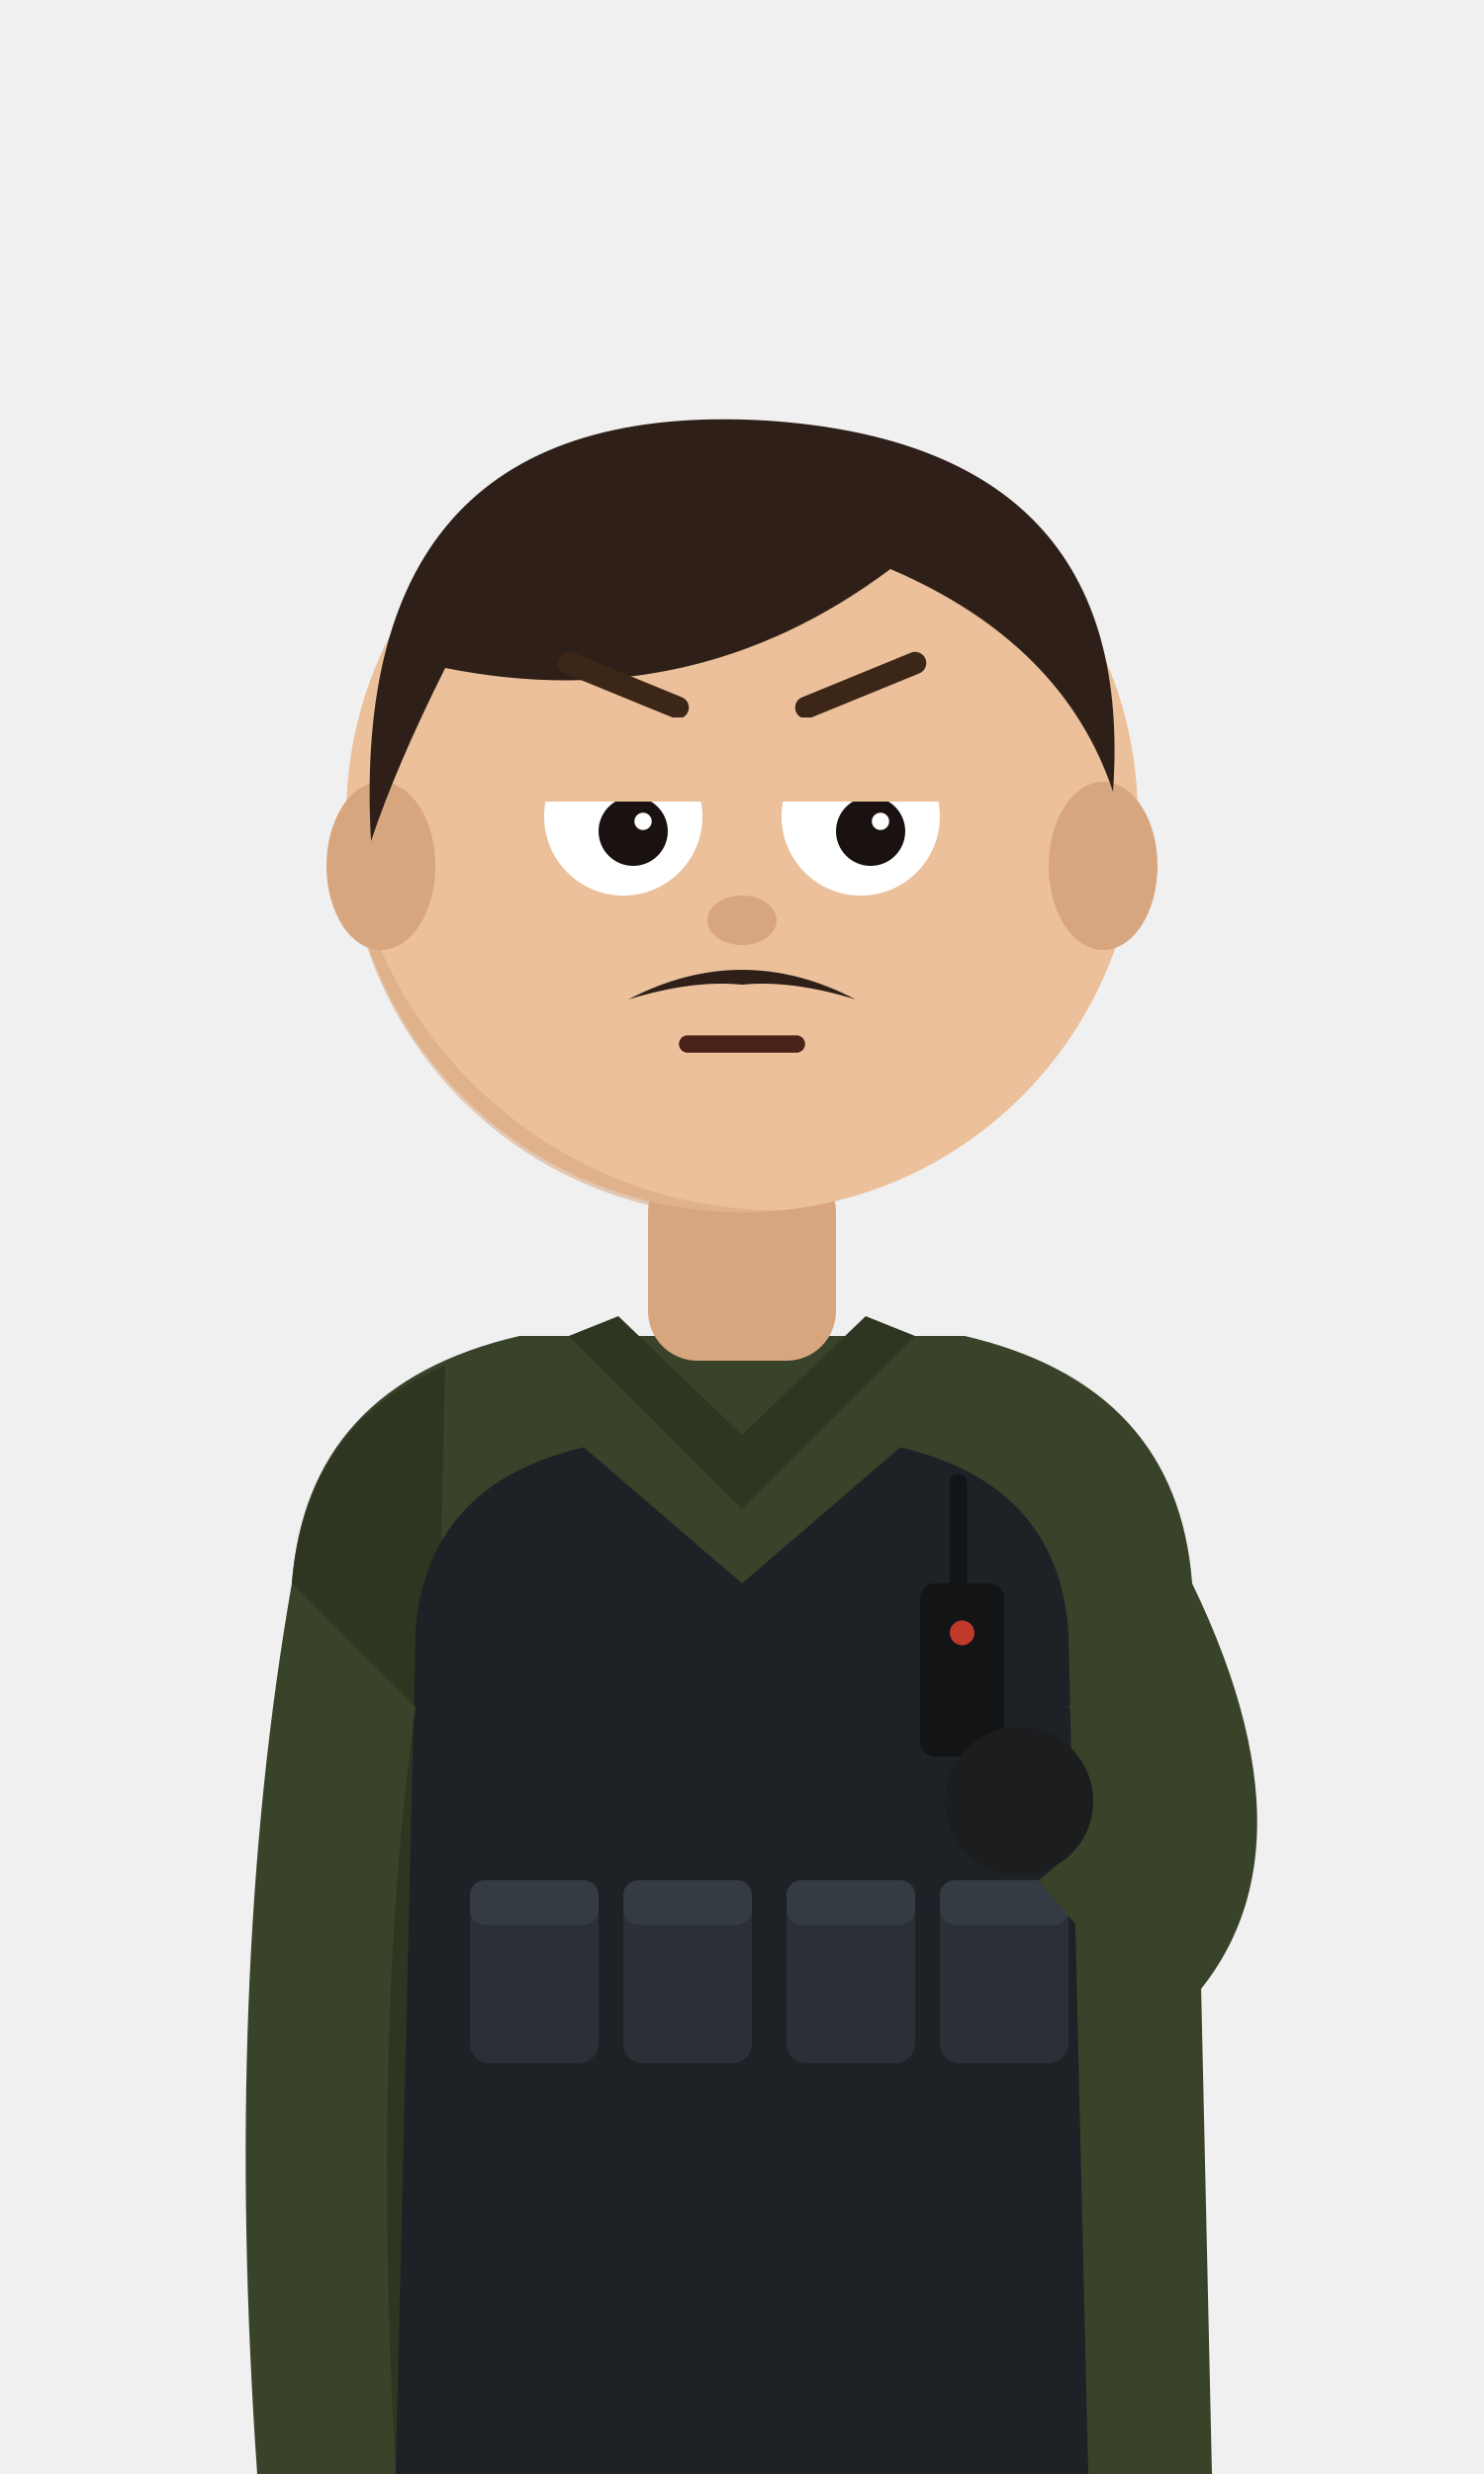
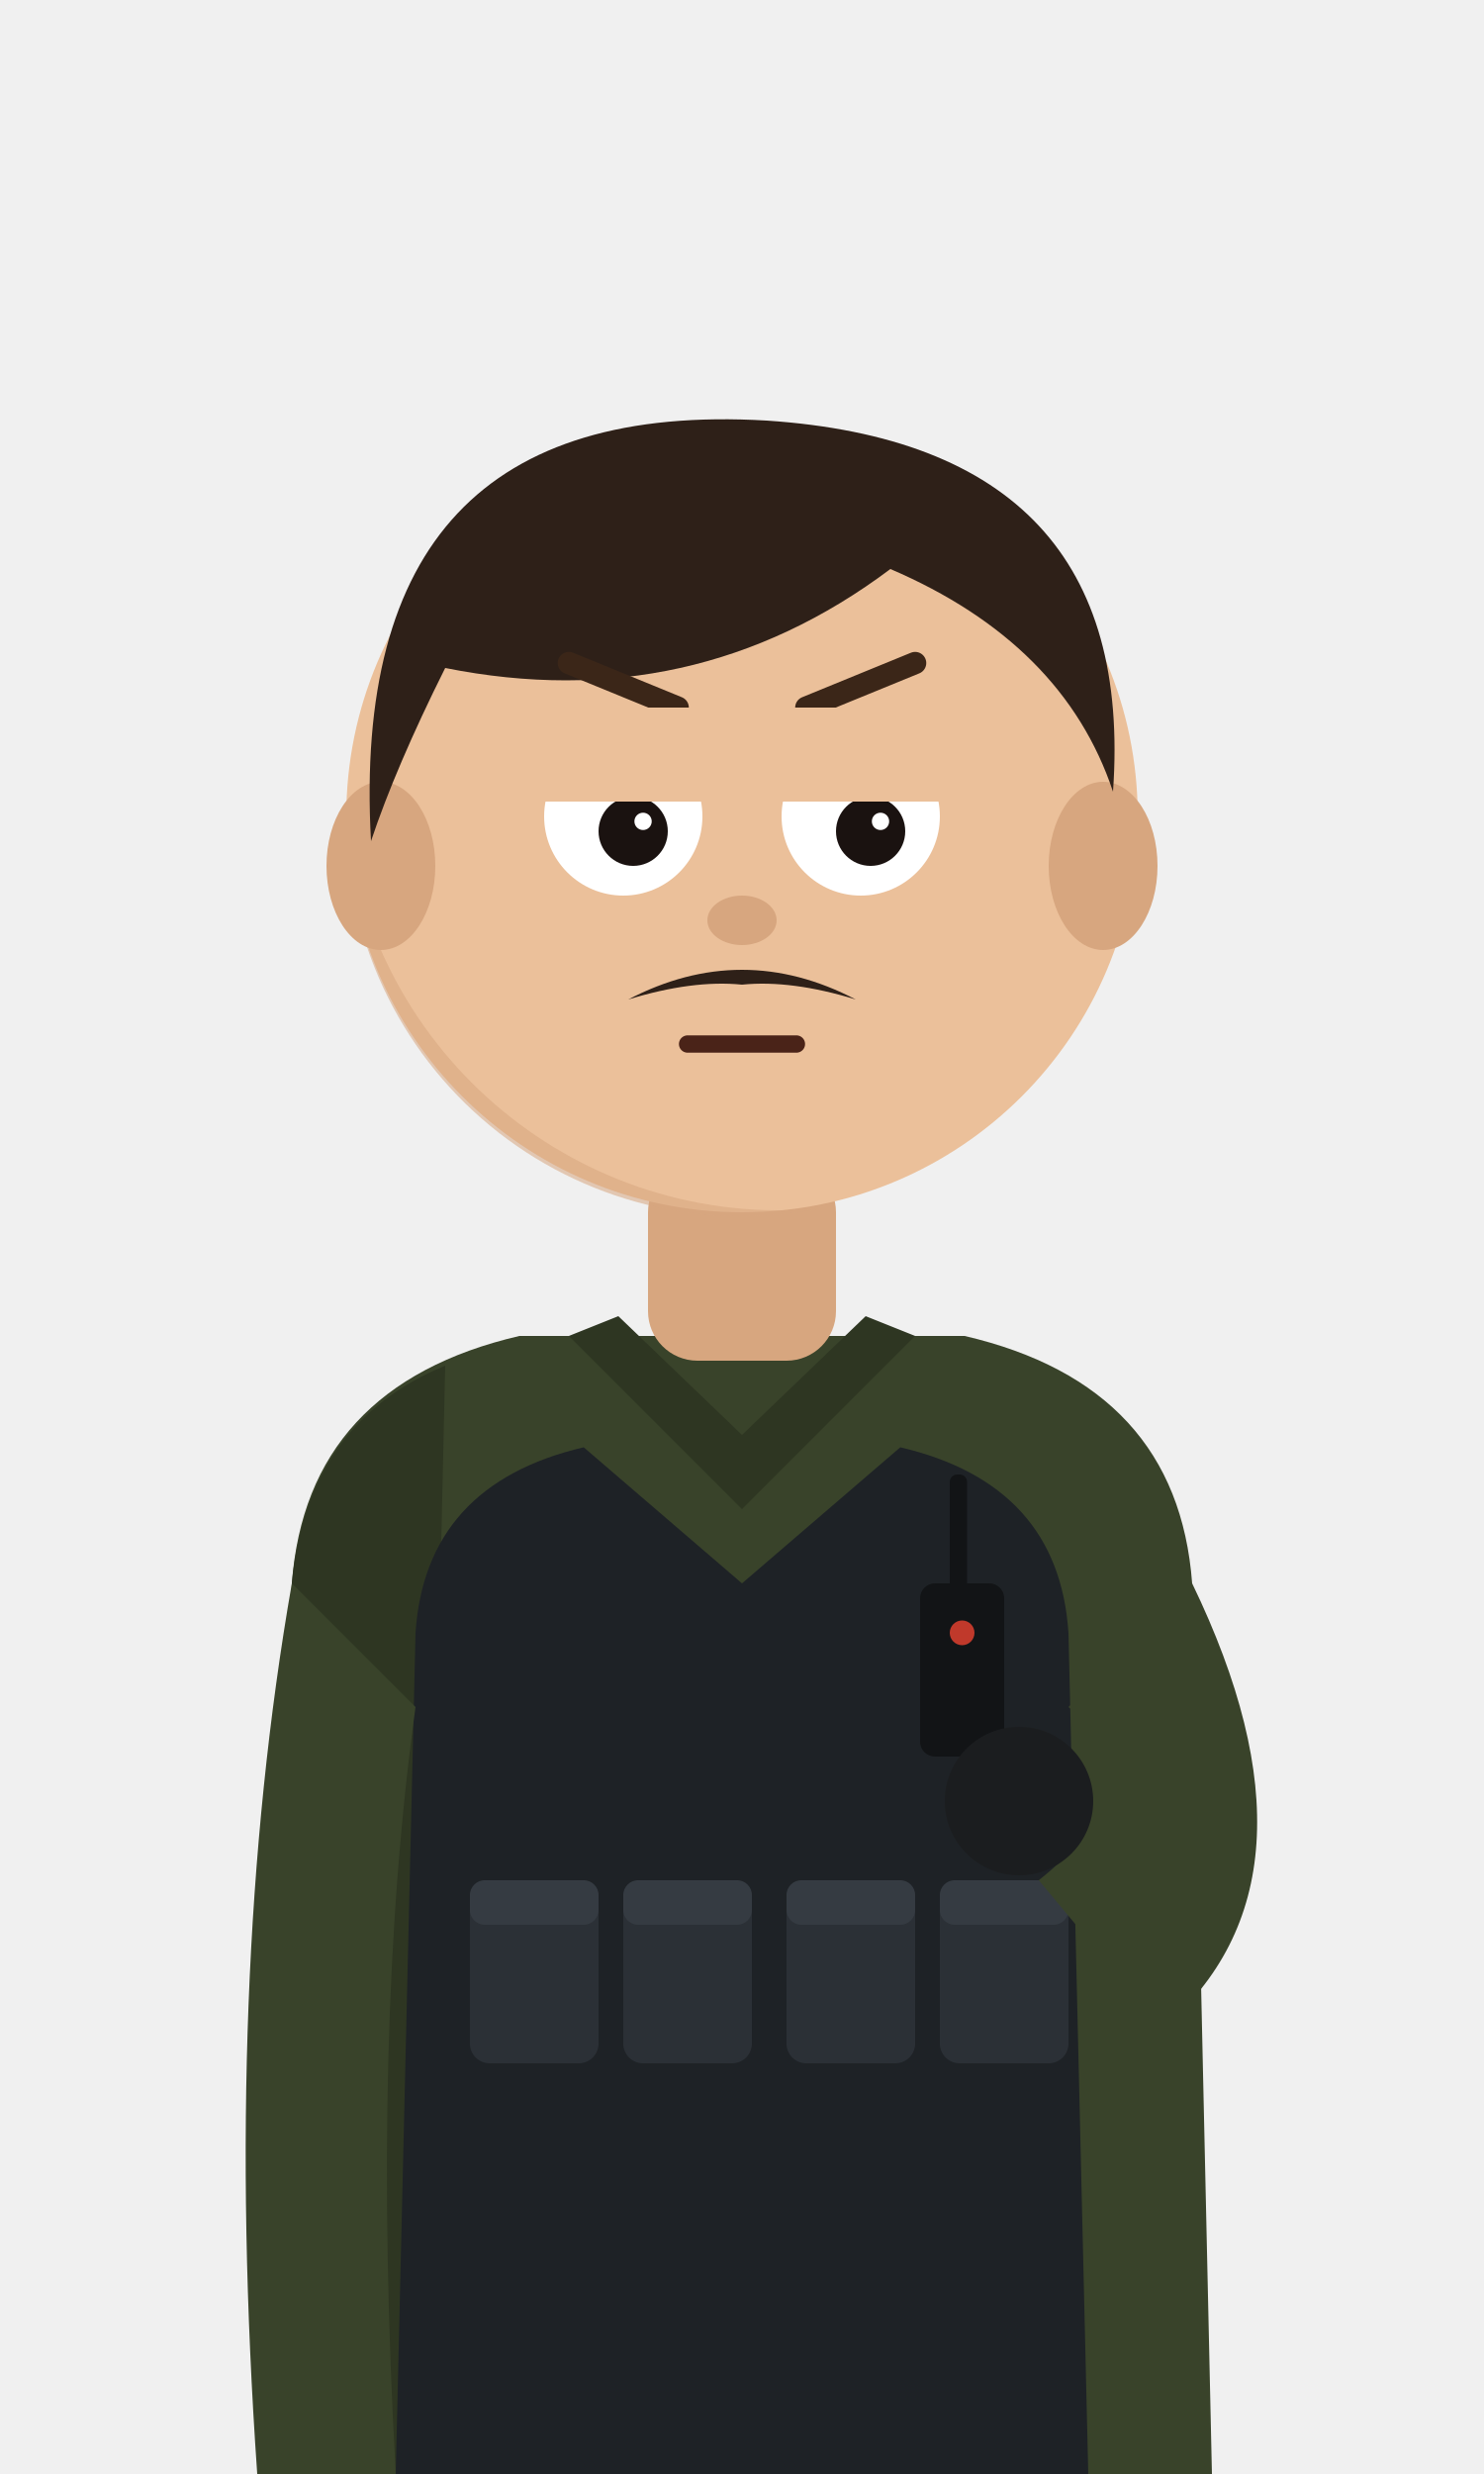
<svg xmlns="http://www.w3.org/2000/svg" viewBox="0 0 600 1000" width="600" height="1000" style="--hautfarbe:#EBC09A">
-   <path d="M110,1000 L118,640 Q124,560 210,540 L390,540 Q476,560 482,640 L490,1000 Z" fill="#39432A" />
-   <path d="M110,1000 L118,640 Q124,575 180,552 L170,1000 Z" fill="#2E3622" />
-   <path d="M230,540 L300,610 L370,540 L350,532 L300,580 L250,532 Z" fill="#2E3622" />
-   <path d="M160,1000 L168,660 Q172,600 236,585 L300,640 L364,585 Q428,600 432,660 L440,1000 Z" fill="#1E2226" />
-   <rect x="190" y="760" width="52" height="74" rx="8" fill="#2B3036" />
-   <rect x="190" y="760" width="52" height="18" rx="6" fill="#353B42" />
-   <rect x="252" y="760" width="52" height="74" rx="8" fill="#2B3036" />
-   <rect x="252" y="760" width="52" height="18" rx="6" fill="#353B42" />
-   <rect x="318" y="760" width="52" height="74" rx="8" fill="#2B3036" />
-   <rect x="318" y="760" width="52" height="18" rx="6" fill="#353B42" />
-   <rect x="380" y="760" width="52" height="74" rx="8" fill="#2B3036" />
-   <rect x="380" y="760" width="52" height="18" rx="6" fill="#353B42" />
-   <rect x="372" y="640" width="34" height="70" rx="6" fill="#121416" />
-   <rect x="384" y="596" width="7" height="48" rx="3" fill="#121416" />
-   <circle cx="389" cy="660" r="5" fill="#C0392B" />
-   <path d="M118,640 Q90,800 104,1000 L160,1000 Q150,820 168,690 Z" fill="#39432A" />
-   <path d="M482,640 Q540,760 470,820 L420,760 Q470,720 432,690 Z" fill="#39432A" />
-   <circle cx="412" cy="728" r="30" fill="#1B1D1F" />
-   <rect x="262" y="470" width="76" height="80" rx="20" fill="#D7A67F" />
-   <circle cx="300" cy="330" r="160" fill="#EBC09A" />
-   <path d="M140,330 A160,160 0 0 0 332.0,488.4 A176.0,176.0 0 0 1 140,330 Z" fill="#D7A67F" opacity="0.55" />
-   <ellipse cx="154" cy="350" rx="22" ry="34" fill="#D7A67F" />
-   <ellipse cx="446" cy="350" rx="22" ry="34" fill="#D7A67F" />
-   <path d="M150,340 Q140,160 310,170 Q460,180 450,320 Q430,260 360,230 Q280,290 180,270 Q160,310 150,340 Z" fill="#2E2018" />
-   <line x1="230" y1="268" x2="274" y2="286" stroke="#3B2618" stroke-width="9" stroke-linecap="round" />
-   <line x1="326" y1="286" x2="370" y2="268" stroke="#3B2618" stroke-width="9" stroke-linecap="round" />
-   <circle cx="252" cy="330" r="32" fill="#FFFFFF" />
-   <circle cx="256" cy="336" r="14" fill="#1A1210" />
-   <circle cx="260" cy="332" r="3.5" fill="#FFFFFF" />
-   <path d="M220,324 L284,324 L284,290 L220,290 Z" fill="#EBC09A" />
-   <circle cx="348" cy="330" r="32" fill="#FFFFFF" />
-   <circle cx="352" cy="336" r="14" fill="#1A1210" />
-   <circle cx="356" cy="332" r="3.5" fill="#FFFFFF" />
-   <path d="M316,324 L380,324 L380,290 L316,290 Z" fill="#EBC09A" />
-   <ellipse cx="300" cy="372" rx="14" ry="10" fill="#D7A67F" />
-   <path d="M254,404 Q300,380 346,404 Q320,396 300,398 Q280,396 254,404 Z" fill="#2E2018" />
-   <line x1="278" y1="422" x2="322" y2="422" stroke="#4A2318" stroke-width="7" stroke-linecap="round" />
+   <g class="rig-figur">
+     <g class="rig-koerper" data-o="300,1000">
+       <path d="M110,1000 L118,640 Q124,560 210,540 L390,540 Q476,560 482,640 L490,1000 Z" fill="#39432A" />
+       <path d="M110,1000 L118,640 Q124,575 180,552 L170,1000 Z" fill="#2E3622" />
+       <path d="M230,540 L300,610 L370,540 L350,532 L300,580 L250,532 Z" fill="#2E3622" />
+       <path d="M160,1000 L168,660 Q172,600 236,585 L300,640 L364,585 Q428,600 432,660 L440,1000 Z" fill="#1E2226" />
+       <rect x="190" y="760" width="52" height="74" rx="8" fill="#2B3036" />
+       <rect x="190" y="760" width="52" height="18" rx="6" fill="#353B42" />
+       <rect x="252" y="760" width="52" height="74" rx="8" fill="#2B3036" />
+       <rect x="252" y="760" width="52" height="18" rx="6" fill="#353B42" />
+       <rect x="318" y="760" width="52" height="74" rx="8" fill="#2B3036" />
+       <rect x="318" y="760" width="52" height="18" rx="6" fill="#353B42" />
+       <rect x="380" y="760" width="52" height="74" rx="8" fill="#2B3036" />
+       <rect x="380" y="760" width="52" height="18" rx="6" fill="#353B42" />
+       <rect x="372" y="640" width="34" height="70" rx="6" fill="#121416" />
+       <rect x="384" y="596" width="7" height="48" rx="3" fill="#121416" />
+       <circle cx="389" cy="660" r="5" fill="#C0392B" />
+     </g>
+     <g class="rig-arm-l" data-o="140,650">
+       <path d="M118,640 Q90,800 104,1000 L160,1000 Q150,820 168,690 Z" fill="#39432A" />
+     </g>
+     <g class="rig-arm-r" data-o="460,650">
+       <path d="M482,640 Q540,760 470,820 L420,760 Q470,720 432,690 Z" fill="#39432A" />
+       <circle cx="412" cy="728" r="30" fill="#1B1D1F" />
+     </g>
+     <rect x="262" y="470" width="76" height="80" rx="20" fill="#D7A67F" />
+     <g class="rig-kopf" data-o="300,500">
+       <circle cx="300" cy="330" r="160" fill="#EBC09A" />
+       <path d="M140,330 A160,160 0 0 0 332.0,488.4 A176.0,176.0 0 0 1 140,330 Z" fill="#D7A67F" opacity="0.55" />
+       <ellipse cx="154" cy="350" rx="22" ry="34" fill="#D7A67F" />
+       <ellipse cx="446" cy="350" rx="22" ry="34" fill="#D7A67F" />
+       <path d="M150,340 Q140,160 310,170 Q460,180 450,320 Q430,260 360,230 Q280,290 180,270 Q160,310 150,340 Z" fill="#2E2018" />
+       <g class="rig-brauen">
+         <line x1="230" y1="268" x2="274" y2="286" stroke="#3B2618" stroke-width="9" stroke-linecap="round" />
+         <line x1="326" y1="286" x2="370" y2="268" stroke="#3B2618" stroke-width="9" stroke-linecap="round" />
+       </g>
+       <circle cx="252" cy="330" r="32" fill="#FFFFFF" />
+       <circle cx="348" cy="330" r="32" fill="#FFFFFF" />
+       <g class="rig-pupillen">
+         <circle cx="256" cy="336" r="14" fill="#1A1210" />
+         <circle cx="260" cy="332" r="3.5" fill="#FFFFFF" />
+         <circle cx="352" cy="336" r="14" fill="#1A1210" />
+         <circle cx="356" cy="332" r="3.5" fill="#FFFFFF" />
+       </g>
+       <path d="M214,324 L290,324 L290,286 L214,286 Z" fill="#EBC09A" />
+       <path d="M310,324 L386,324 L386,286 L310,286 Z" fill="#EBC09A" />
+       <g class="rig-lider" data-o="300,330" transform="scale(1,0)" style="transform-origin:300px 330px">
+         <ellipse cx="252" cy="330" rx="35" ry="35" fill="#EBC09A" />
+         <path d="M220,330 Q252,340 284,330" stroke="#2B1B14" stroke-width="6" fill="none" />
+         <ellipse cx="348" cy="330" rx="35" ry="35" fill="#EBC09A" />
+         <path d="M316,330 Q348,340 380,330" stroke="#2B1B14" stroke-width="6" fill="none" />
+       </g>
+       <ellipse cx="300" cy="372" rx="14" ry="10" fill="#D7A67F" />
+       <path d="M254,404 Q300,380 346,404 Q320,396 300,398 Q280,396 254,404 Z" fill="#2E2018" />
+       <g class="rig-mund" data-o="300,422">
+         <line x1="278" y1="422" x2="322" y2="422" stroke="#4A2318" stroke-width="7" stroke-linecap="round" />
+       </g>
+     </g>
+   </g>
</svg>
